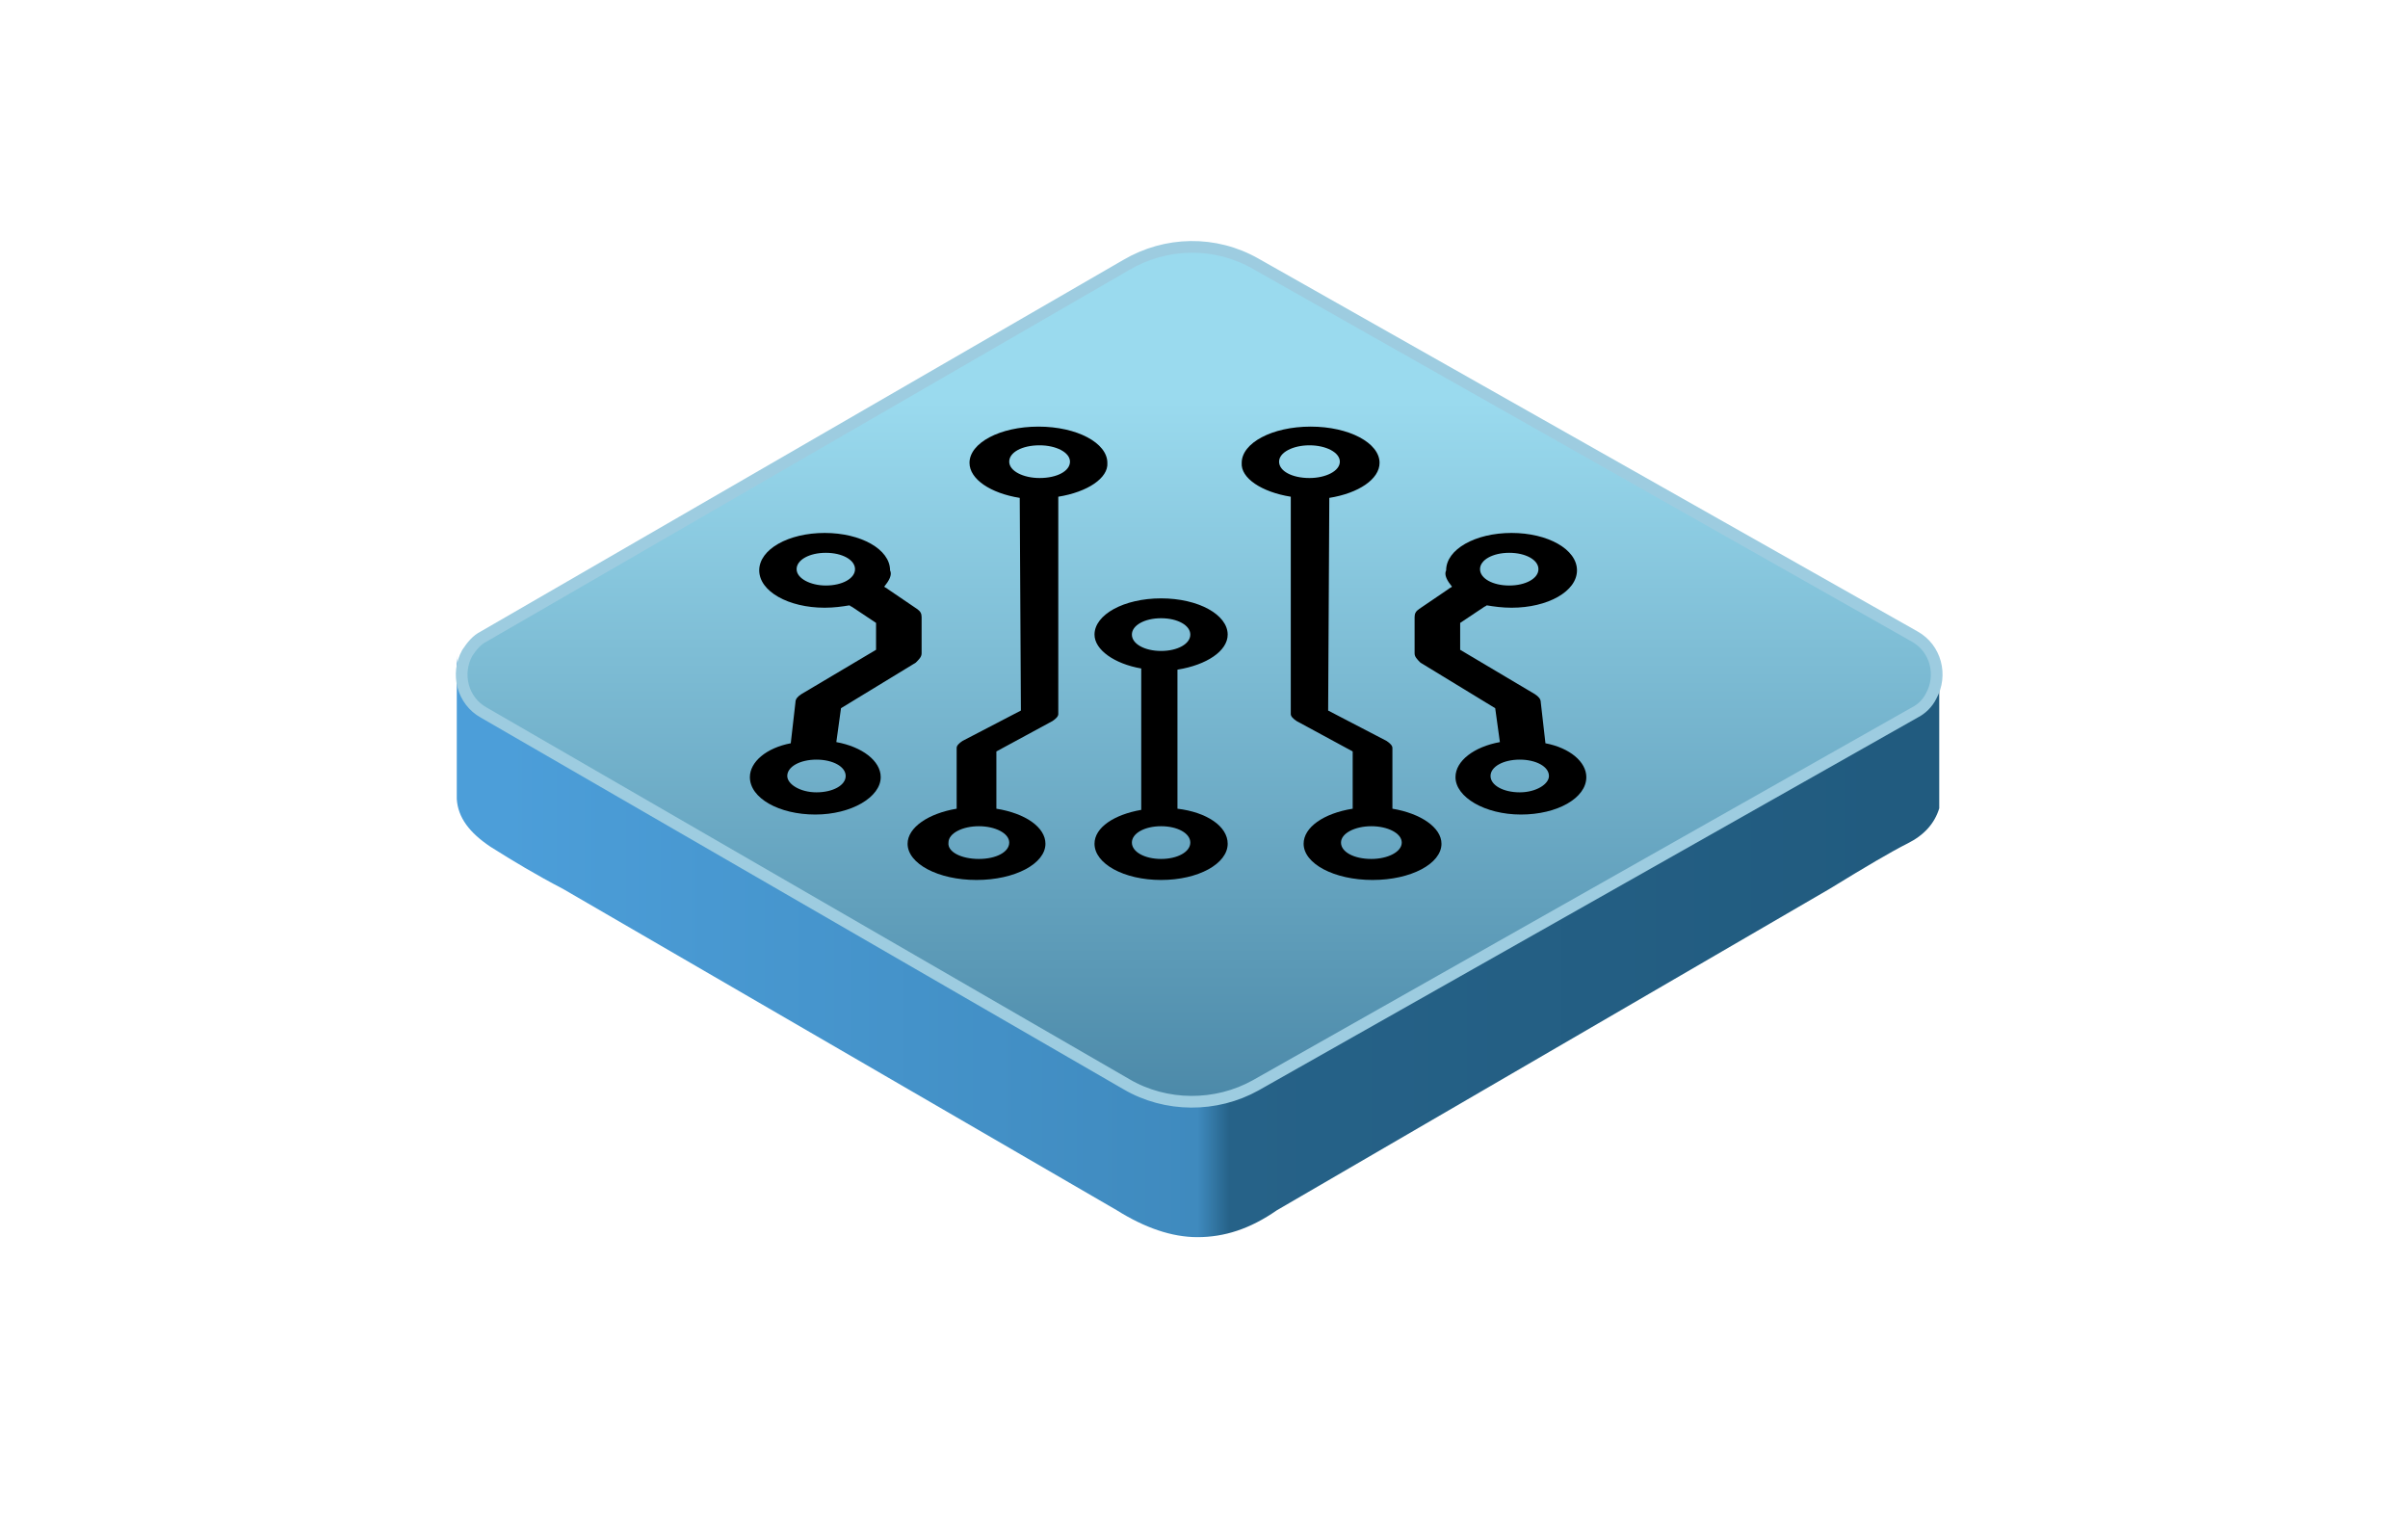
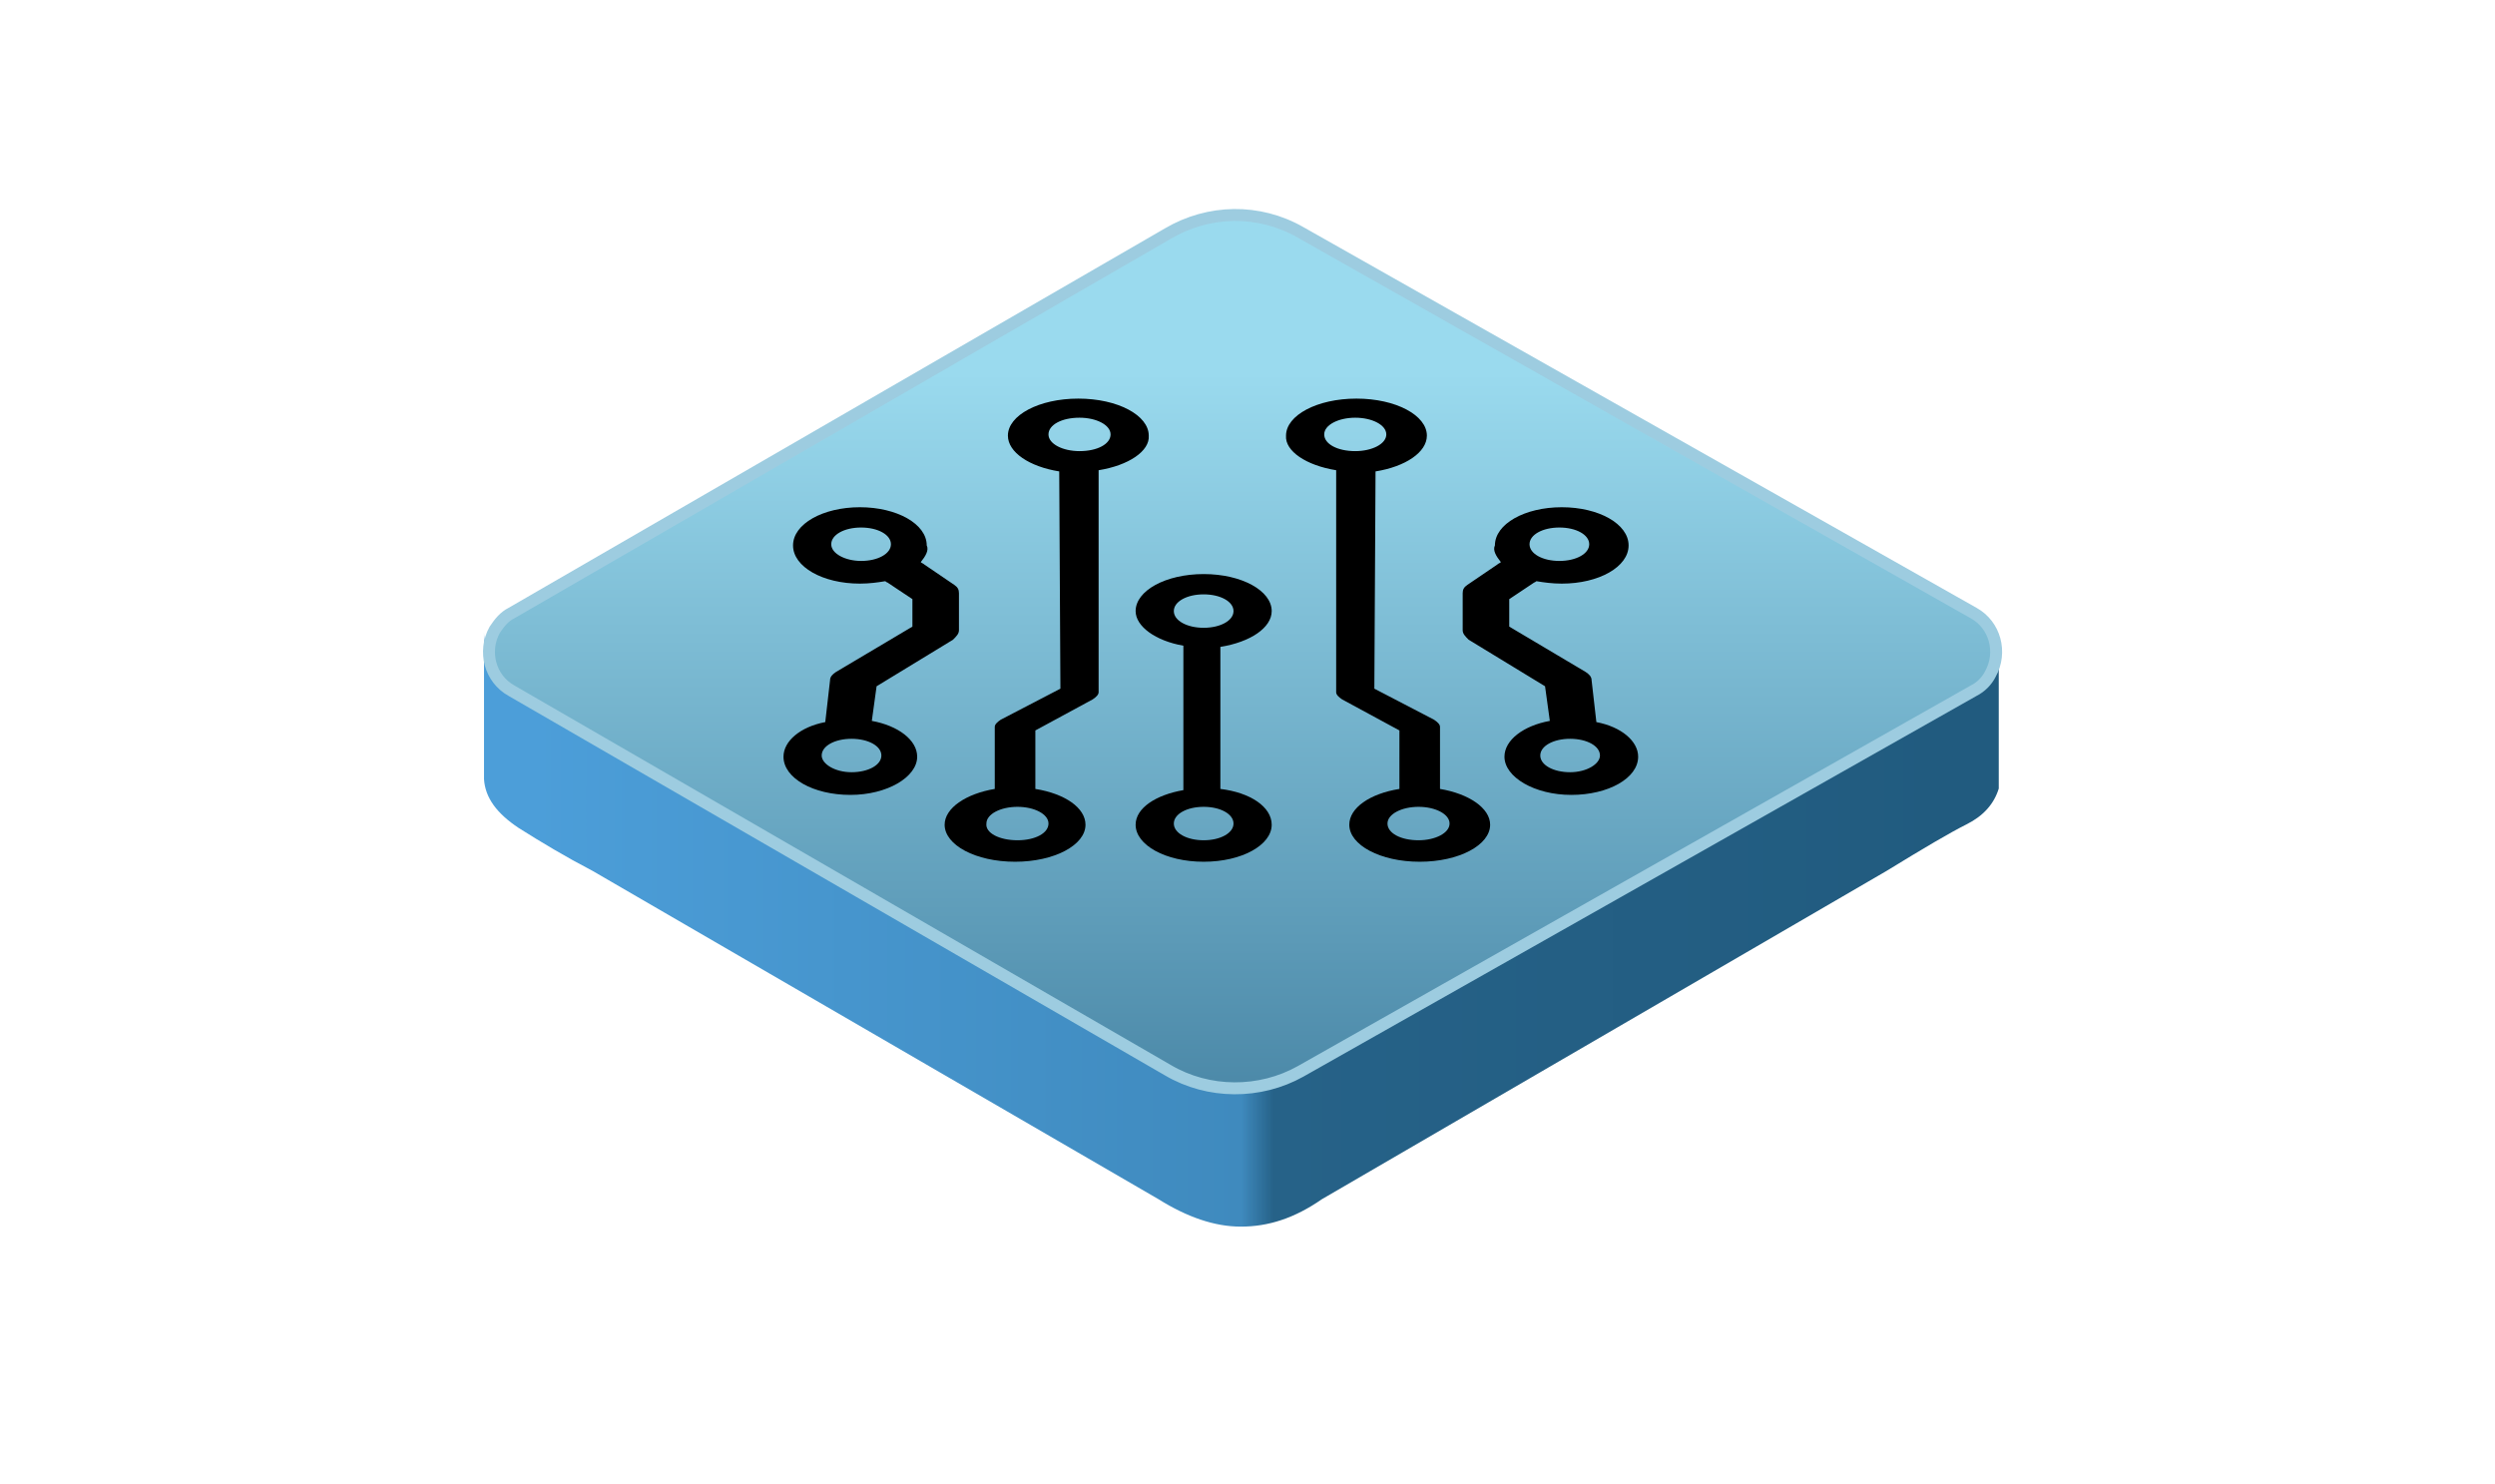
- <svg xmlns="http://www.w3.org/2000/svg" width="210" height="133" viewBox="0 0 194 117" fill="none">
+ <svg xmlns="http://www.w3.org/2000/svg" width="190" height="113" viewBox="0 0 194 117" fill="none">
  <path d="M36.8 49.847V61.423C36.894 62.929 37.835 64.153 39.529 65.282C41.318 66.412 43.2 67.541 45.365 68.671L89.977 94.553C92.235 95.965 94.4 96.718 96.471 96.718C98.635 96.718 100.706 96.059 102.871 94.553L147.388 68.671C150.306 66.882 152.377 65.659 153.694 65C155.012 64.341 155.859 63.4 156.235 62.176V51.165C156.047 51.824 155.294 52.577 153.882 53.423C152.471 54.176 135.153 64.247 101.835 83.541C98.353 85.518 94.118 85.518 90.73 83.541C57.412 64.059 40.094 53.988 38.777 53.235C37.459 52.388 36.8 51.259 36.8 49.847Z" fill="url(#paint0_linear_2_245)" />
  <path d="M101.177 18.318C97.882 16.435 93.93 16.529 90.73 18.412L38.965 48.341C38.4 48.623 38.024 49.094 37.647 49.659C36.706 51.353 37.271 53.518 38.965 54.459L90.73 84.388C93.93 86.271 97.977 86.271 101.177 84.482L154.259 54.459C154.824 54.176 155.294 53.706 155.577 53.141C156.518 51.447 155.953 49.282 154.259 48.341L101.177 18.318Z" fill="url(#paint1_linear_2_245)" stroke="#9DCCE0" stroke-width="0.941" />
  <path d="M71.238 44.324C71.332 44.418 71.426 44.418 71.52 44.513L73.873 46.112C74.155 46.301 74.249 46.489 74.249 46.771V49.689C74.249 49.971 74.061 50.16 73.779 50.442L67.755 54.112L67.379 56.842C69.45 57.218 70.955 58.348 70.955 59.665C70.955 61.265 68.602 62.677 65.685 62.677C62.767 62.677 60.414 61.359 60.414 59.665C60.414 58.442 61.732 57.312 63.708 56.936L64.085 53.642C64.085 53.359 64.273 53.171 64.555 52.983L70.579 49.407V47.242L68.602 45.924C68.508 45.924 68.508 45.83 68.414 45.83C67.85 45.924 67.191 46.018 66.438 46.018C63.52 46.018 61.167 44.701 61.167 43.007C61.167 41.312 63.52 39.995 66.438 39.995C69.355 39.995 71.708 41.312 71.708 43.007C71.897 43.383 71.614 43.854 71.238 44.324ZM66.532 44.23C67.85 44.23 68.885 43.665 68.885 42.913C68.885 42.16 67.85 41.595 66.532 41.595C65.214 41.595 64.179 42.16 64.179 42.913C64.179 43.665 65.308 44.23 66.532 44.23ZM65.779 60.889C67.097 60.889 68.132 60.324 68.132 59.571C68.132 58.818 67.097 58.254 65.779 58.254C64.461 58.254 63.426 58.818 63.426 59.571C63.426 60.23 64.461 60.889 65.779 60.889Z" fill="black" />
  <path d="M116.979 44.324C116.885 44.418 116.791 44.418 116.697 44.513L114.344 46.112C114.061 46.301 113.967 46.489 113.967 46.771V49.689C113.967 49.971 114.155 50.16 114.438 50.442L120.461 54.112L120.838 56.842C118.767 57.218 117.261 58.348 117.261 59.665C117.261 61.265 119.614 62.677 122.532 62.677C125.449 62.677 127.802 61.359 127.802 59.665C127.802 58.442 126.485 57.312 124.508 56.936L124.132 53.642C124.132 53.359 123.944 53.171 123.661 52.983L117.638 49.407V47.242L119.614 45.924C119.708 45.924 119.708 45.83 119.802 45.83C120.367 45.924 121.026 46.018 121.779 46.018C124.697 46.018 127.049 44.701 127.049 43.007C127.049 41.312 124.697 39.995 121.779 39.995C118.861 39.995 116.508 41.312 116.508 43.007C116.32 43.383 116.602 43.854 116.979 44.324ZM121.591 44.23C120.273 44.23 119.238 43.665 119.238 42.913C119.238 42.16 120.273 41.595 121.591 41.595C122.908 41.595 123.944 42.16 123.944 42.913C123.944 43.665 122.908 44.23 121.591 44.23ZM122.438 60.889C121.12 60.889 120.085 60.324 120.085 59.571C120.085 58.818 121.12 58.254 122.438 58.254C123.755 58.254 124.791 58.818 124.791 59.571C124.791 60.23 123.755 60.889 122.438 60.889Z" fill="black" />
  <path d="M85.261 37.077V54.583C85.261 54.771 85.073 54.959 84.791 55.148L80.273 57.595V62.207C82.626 62.583 84.226 63.712 84.226 65.03C84.226 66.63 81.779 67.948 78.673 67.948C75.567 67.948 73.12 66.63 73.12 65.03C73.12 63.712 74.814 62.583 77.073 62.207V57.312C77.073 57.124 77.261 56.936 77.544 56.748L82.249 54.301L82.155 37.171C79.802 36.795 78.108 35.665 78.108 34.348C78.108 32.748 80.555 31.43 83.661 31.43C86.767 31.43 89.214 32.748 89.214 34.348C89.308 35.571 87.614 36.701 85.261 37.077ZM82.72 54.018L82.249 54.583V54.301L82.72 54.018ZM78.861 66.254C80.273 66.254 81.308 65.689 81.308 64.936C81.308 64.183 80.179 63.618 78.861 63.618C77.544 63.618 76.414 64.183 76.414 64.936C76.32 65.689 77.45 66.254 78.861 66.254ZM83.755 35.571C85.167 35.571 86.203 35.007 86.203 34.254C86.203 33.501 85.073 32.936 83.755 32.936C82.344 32.936 81.308 33.501 81.308 34.254C81.308 35.007 82.438 35.571 83.755 35.571Z" fill="black" />
  <path d="M103.991 37.077V54.583C103.991 54.771 104.179 54.959 104.461 55.148L108.979 57.595V62.207C106.626 62.583 105.026 63.712 105.026 65.03C105.026 66.63 107.473 67.948 110.579 67.948C113.685 67.948 116.132 66.63 116.132 65.03C116.132 63.712 114.438 62.583 112.179 62.207V57.312C112.179 57.124 111.991 56.936 111.708 56.748L107.002 54.301L107.096 37.171C109.449 36.795 111.144 35.665 111.144 34.348C111.144 32.748 108.697 31.43 105.591 31.43C102.485 31.43 100.038 32.748 100.038 34.348C99.944 35.571 101.638 36.701 103.991 37.077ZM106.532 54.018L107.002 54.583V54.301L106.532 54.018ZM110.485 66.254C109.073 66.254 108.038 65.689 108.038 64.936C108.038 64.183 109.167 63.618 110.485 63.618C111.802 63.618 112.932 64.183 112.932 64.936C112.932 65.689 111.802 66.254 110.485 66.254ZM105.497 35.571C104.085 35.571 103.049 35.007 103.049 34.254C103.049 33.501 104.179 32.936 105.497 32.936C106.814 32.936 107.944 33.501 107.944 34.254C107.944 35.007 106.814 35.571 105.497 35.571Z" fill="black" />
  <path d="M91.944 50.913C89.779 50.536 88.179 49.407 88.179 48.183C88.179 46.583 90.532 45.265 93.544 45.265C96.555 45.265 98.908 46.583 98.908 48.183C98.908 49.501 97.214 50.63 94.861 51.007V62.207C97.214 62.489 98.908 63.618 98.908 65.03C98.908 66.63 96.555 67.948 93.544 67.948C90.532 67.948 88.179 66.63 88.179 65.03C88.179 63.712 89.779 62.677 91.944 62.301V50.913ZM93.544 49.501C94.861 49.501 95.897 48.936 95.897 48.183C95.897 47.43 94.861 46.865 93.544 46.865C92.226 46.865 91.191 47.43 91.191 48.183C91.191 48.936 92.226 49.501 93.544 49.501ZM93.544 66.254C94.861 66.254 95.897 65.689 95.897 64.936C95.897 64.183 94.861 63.618 93.544 63.618C92.226 63.618 91.191 64.183 91.191 64.936C91.191 65.689 92.226 66.254 93.544 66.254Z" fill="black" />
  <defs>
    <linearGradient id="paint0_linear_2_245" x1="40.683" y1="73.238" x2="152.515" y2="73.238" gradientUnits="userSpaceOnUse">
      <stop stop-color="#4C9ED9" />
      <stop offset="0.499" stop-color="#3F8ABE" />
      <stop offset="0.522" stop-color="#266288" />
      <stop offset="1" stop-color="#215B7F" />
    </linearGradient>
    <linearGradient id="paint1_linear_2_245" x1="96.653" y1="29.411" x2="96.653" y2="114.379" gradientUnits="userSpaceOnUse">
      <stop stop-color="#9ADAEE" />
      <stop offset="1" stop-color="#246085" />
    </linearGradient>
  </defs>
</svg>
